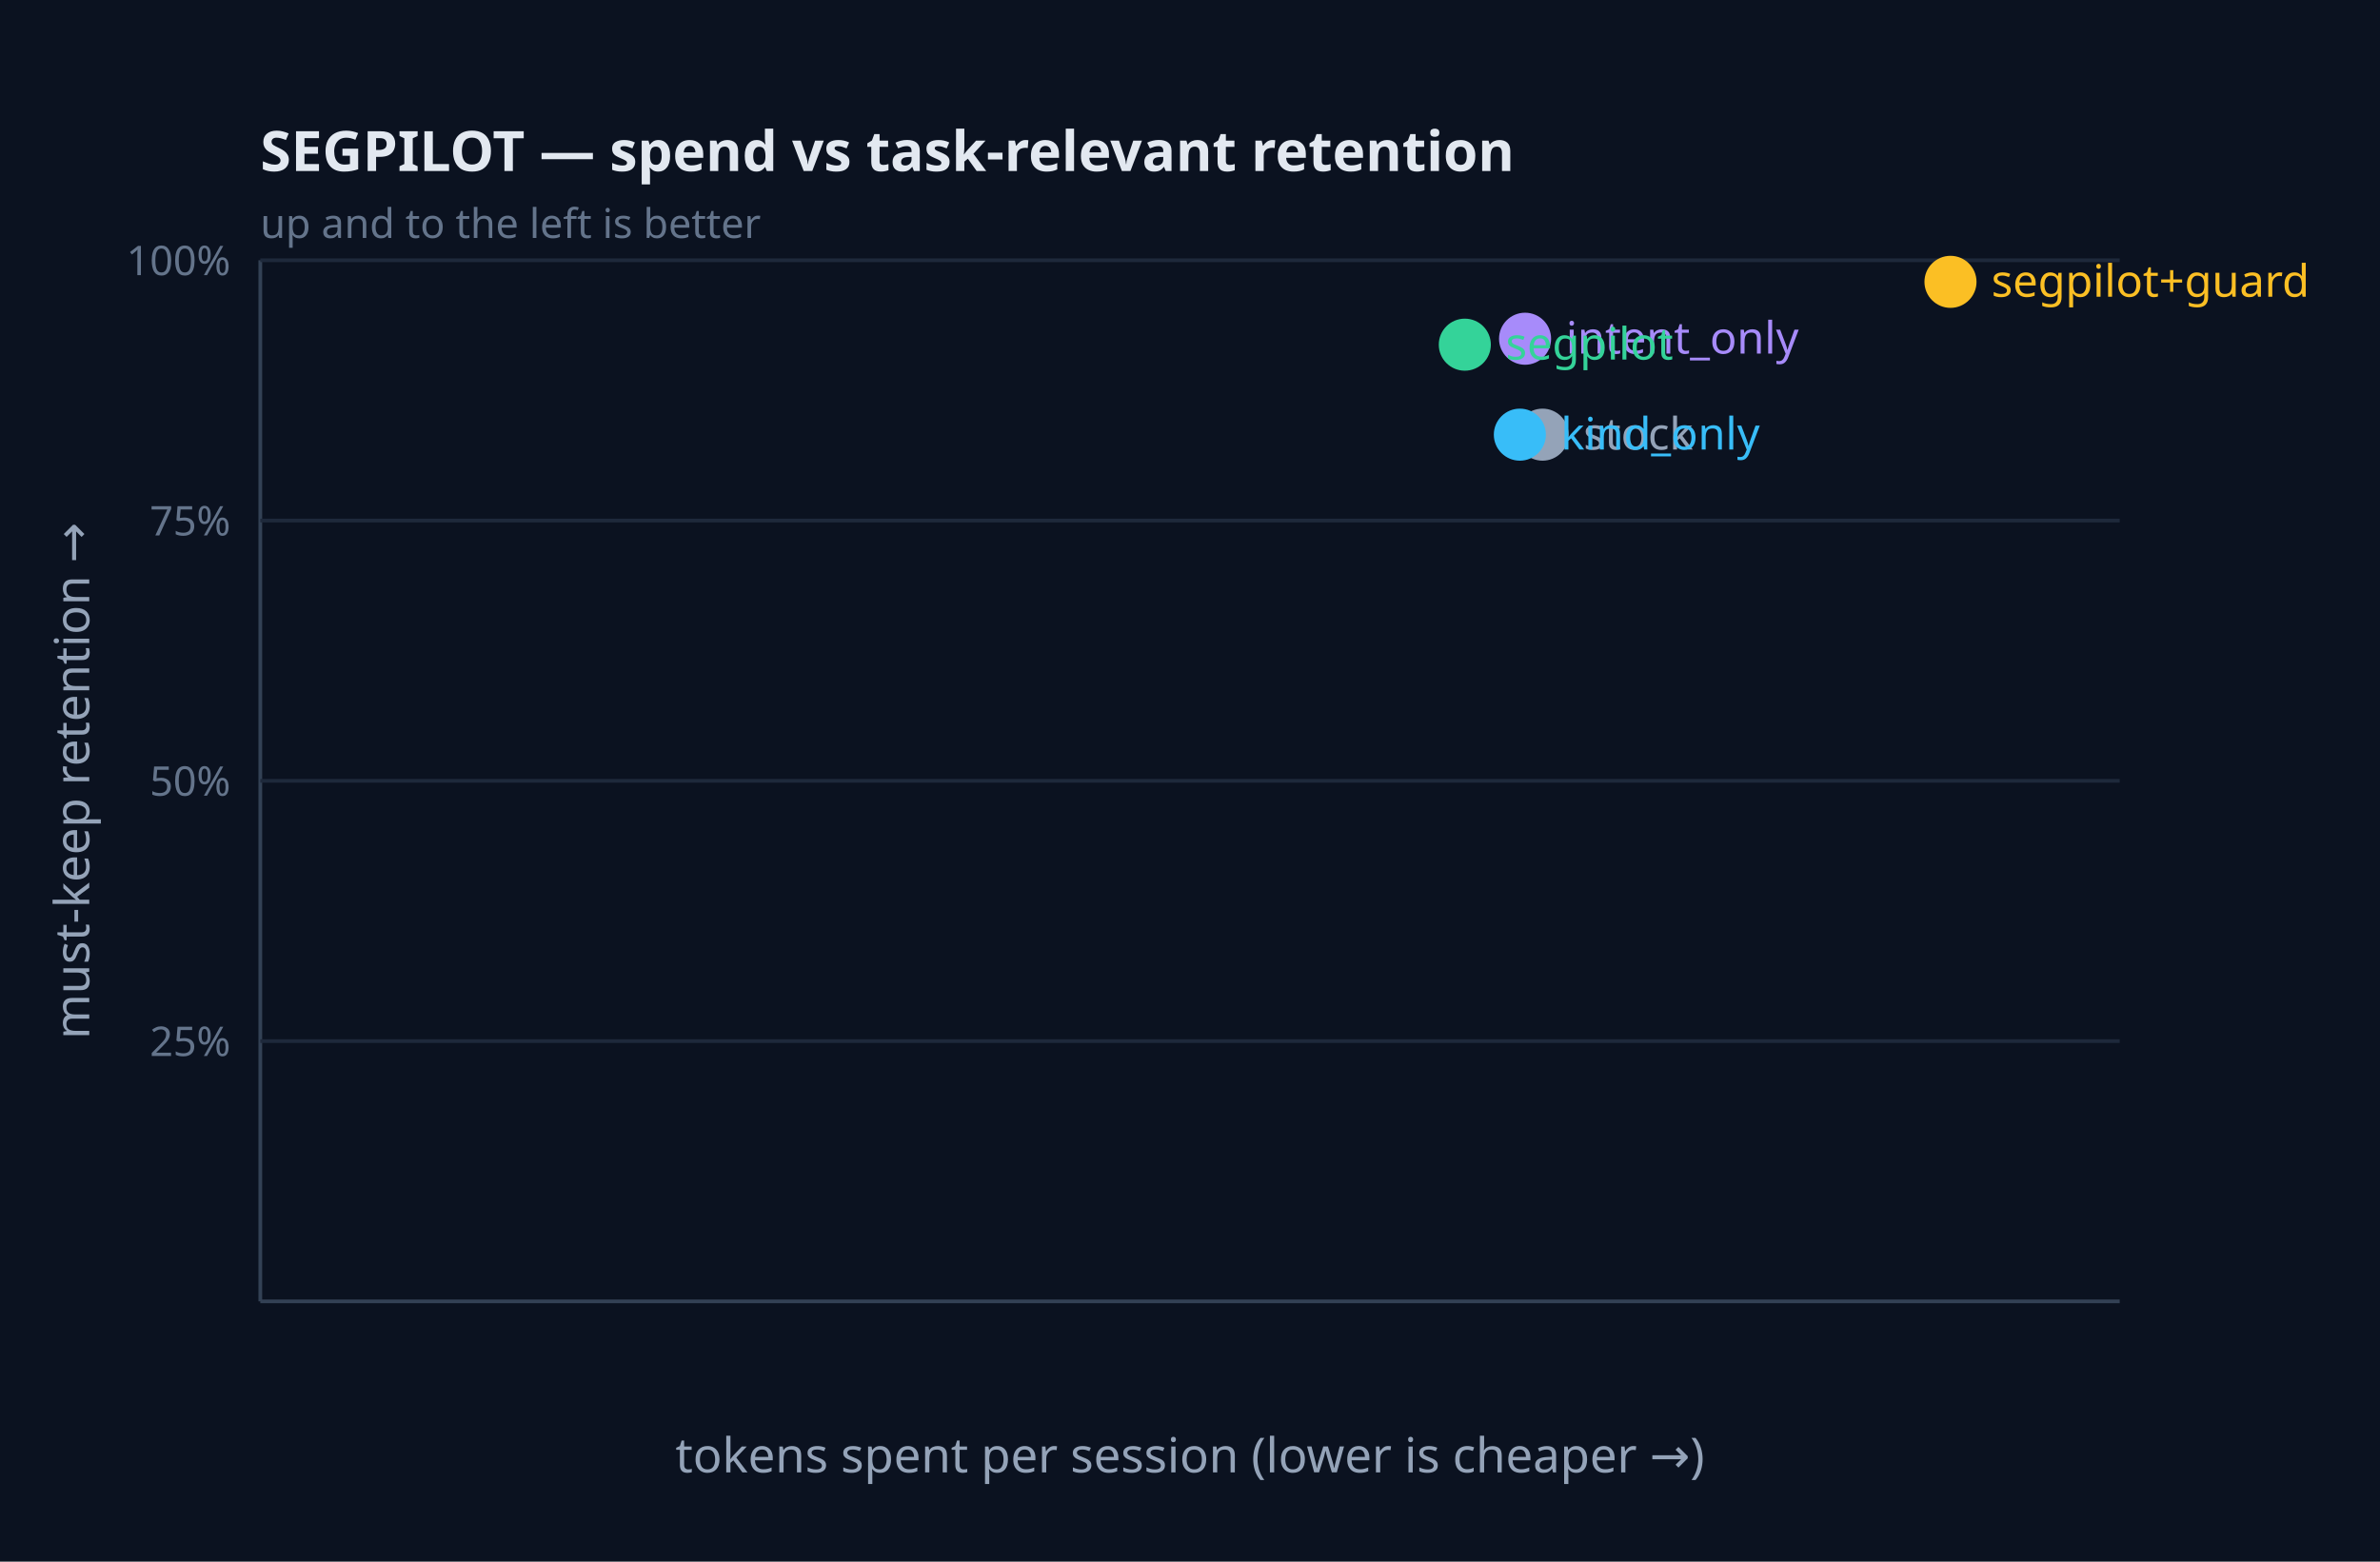
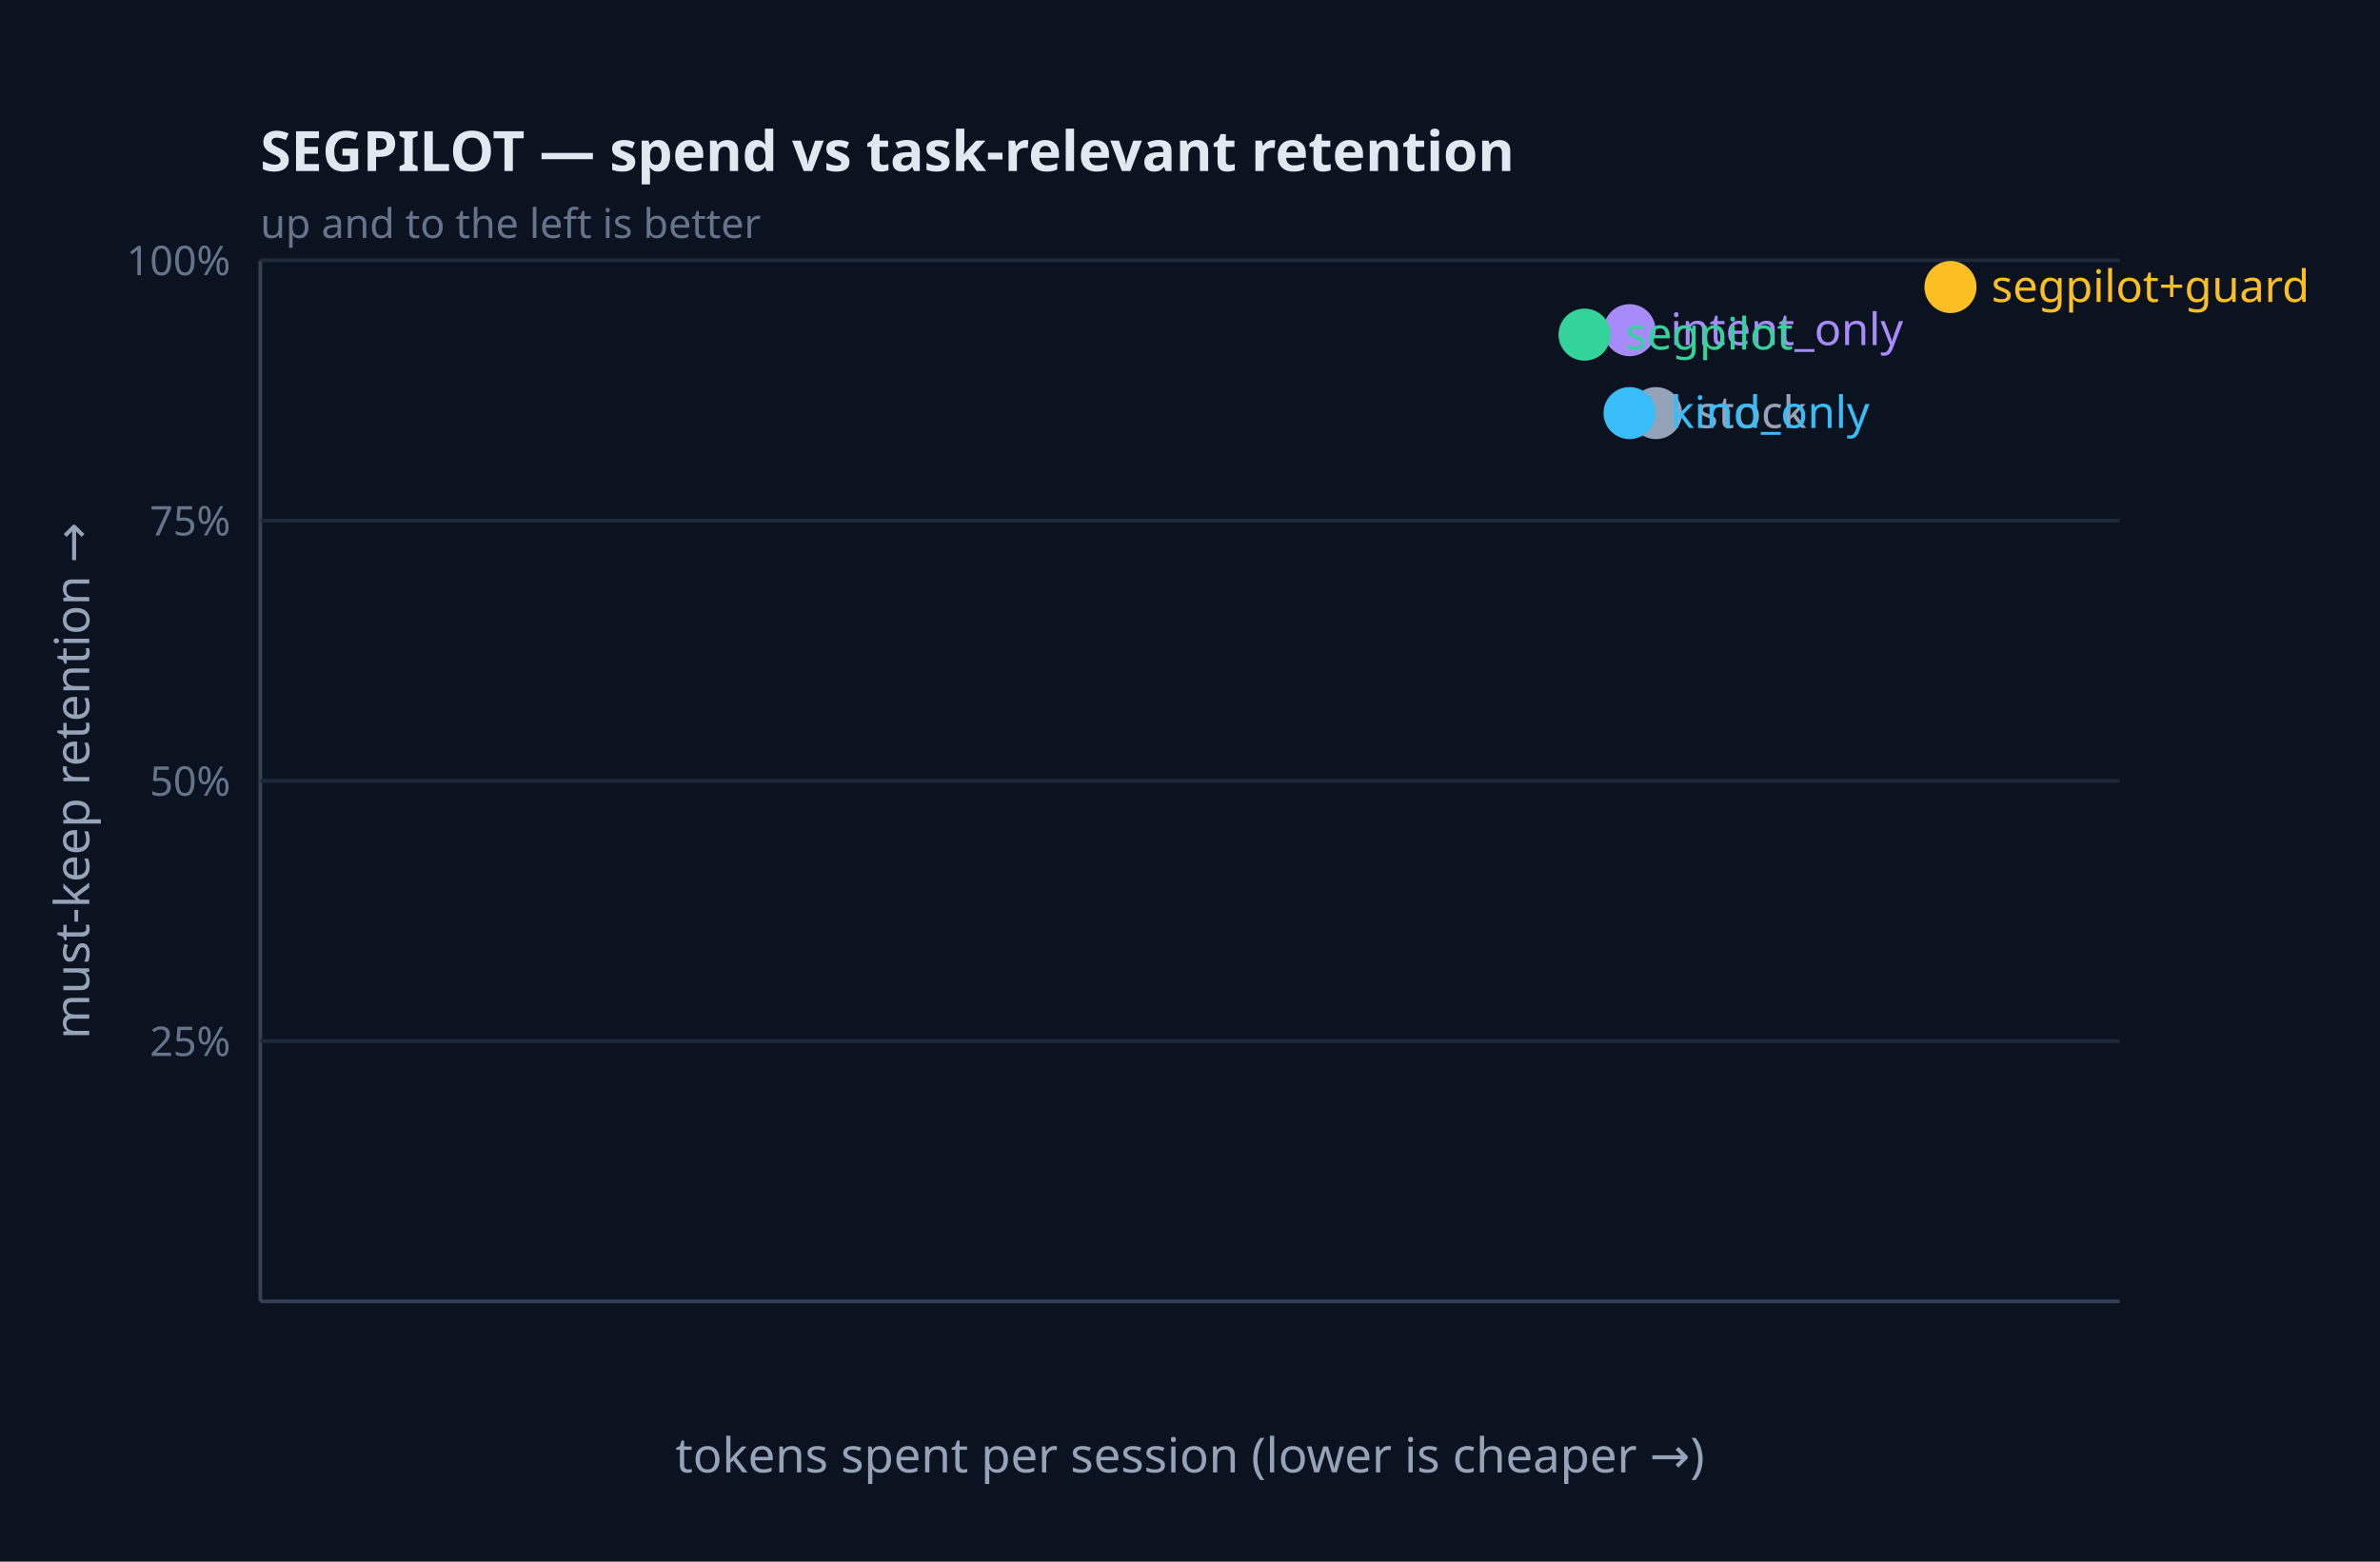
<svg xmlns="http://www.w3.org/2000/svg" width="640" height="420" viewBox="0 0 640 420" font-family="ui-sans-serif,system-ui,sans-serif">
  <rect width="640" height="420" fill="#0b1220" />
  <line x1="70" y1="350" x2="570" y2="350" stroke="#334155" />
  <line x1="70" y1="70" x2="70" y2="350" stroke="#334155" />
  <text x="320.0" y="396" fill="#94a3b8" font-size="13" text-anchor="middle">tokens spent per session (lower is cheaper →)</text>
  <text x="24" y="210.0" fill="#94a3b8" font-size="13" text-anchor="middle" transform="rotate(-90 24 210.0)">must-keep retention →</text>
  <text x="70" y="46" fill="#e2e8f0" font-size="15" font-weight="600">SEGPILOT — spend vs task-relevant retention</text>
  <text x="70" y="64" fill="#64748b" font-size="11">up and to the left is better</text>
  <line x1="70" y1="280.0" x2="570" y2="280.0" stroke="#1e293b" />
  <text x="62" y="284.0" fill="#64748b" font-size="11" text-anchor="end">25%</text>
  <line x1="70" y1="210.0" x2="570" y2="210.0" stroke="#1e293b" />
  <text x="62" y="214.0" fill="#64748b" font-size="11" text-anchor="end">50%</text>
  <line x1="70" y1="140.0" x2="570" y2="140.0" stroke="#1e293b" />
  <text x="62" y="144.0" fill="#64748b" font-size="11" text-anchor="end">75%</text>
  <line x1="70" y1="70.0" x2="570" y2="70.0" stroke="#1e293b" />
  <text x="62" y="74.0" fill="#64748b" font-size="11" text-anchor="end">100%</text>
-   <circle cx="414.8" cy="116.9" r="7" fill="#94a3b8" />
-   <text x="425.8" y="120.9" fill="#94a3b8" font-size="12">stock</text>
-   <circle cx="408.7" cy="116.9" r="7" fill="#38bdf8" />
-   <text x="419.7" y="120.9" fill="#38bdf8" font-size="12">kind_only</text>
-   <circle cx="410.1" cy="91.1" r="7" fill="#a78bfa" />
-   <text x="421.1" y="95.1" fill="#a78bfa" font-size="12">intent_only</text>
-   <circle cx="393.9" cy="92.7" r="7" fill="#34d399" />
-   <text x="404.9" y="96.7" fill="#34d399" font-size="12">segpilot</text>
-   <circle cx="524.5" cy="75.8" r="7" fill="#fbbf24" />
-   <text x="535.5" y="79.8" fill="#fbbf24" font-size="12">segpilot+guard</text>
+   <circle cx="445.3" cy="111.1" r="7" fill="#94a3b8" />
+   <text x="456.3" y="115.1" fill="#94a3b8" font-size="12">stock</text>
+   <circle cx="438.2" cy="111.1" r="7" fill="#38bdf8" />
+   <text x="449.2" y="115.1" fill="#38bdf8" font-size="12">kind_only</text>
+   <circle cx="438.2" cy="88.8" r="7" fill="#a78bfa" />
+   <text x="449.2" y="92.8" fill="#a78bfa" font-size="12">intent_only</text>
+   <circle cx="426.1" cy="90.0" r="7" fill="#34d399" />
+   <text x="437.1" y="94.0" fill="#34d399" font-size="12">segpilot</text>
+   <circle cx="524.5" cy="77.2" r="7" fill="#fbbf24" />
+   <text x="535.5" y="81.2" fill="#fbbf24" font-size="12">segpilot+guard</text>
</svg>
